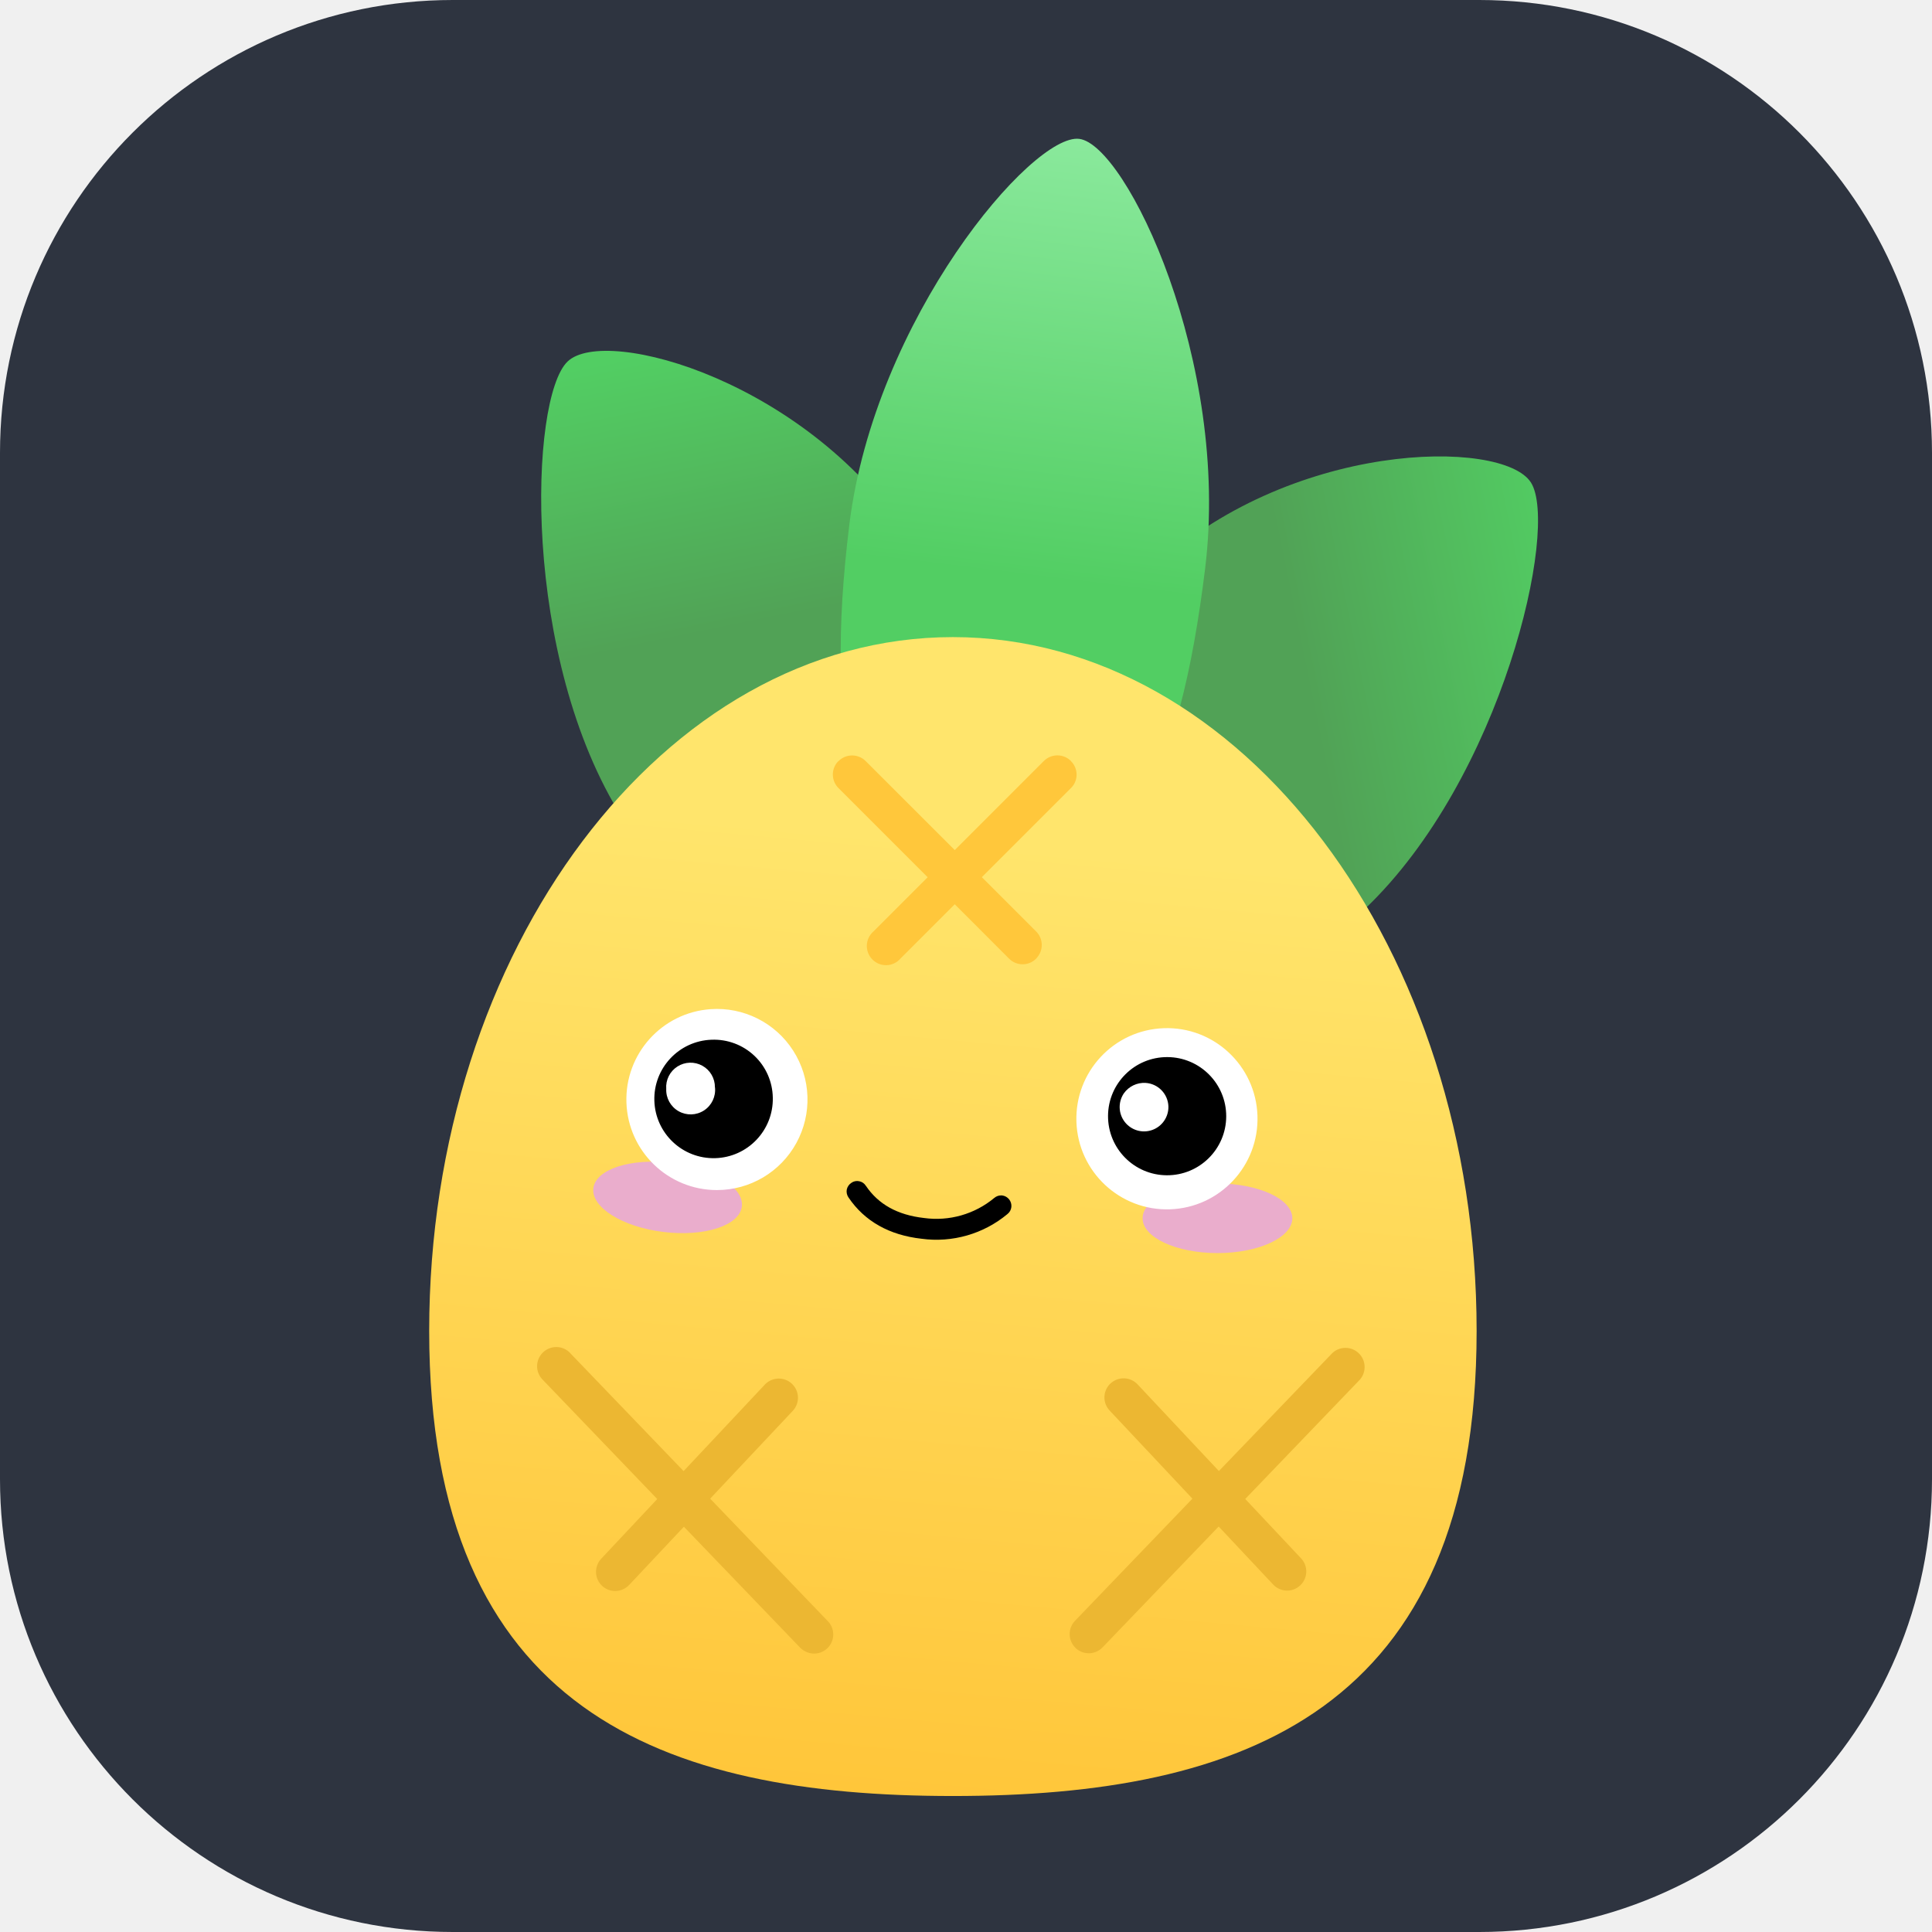
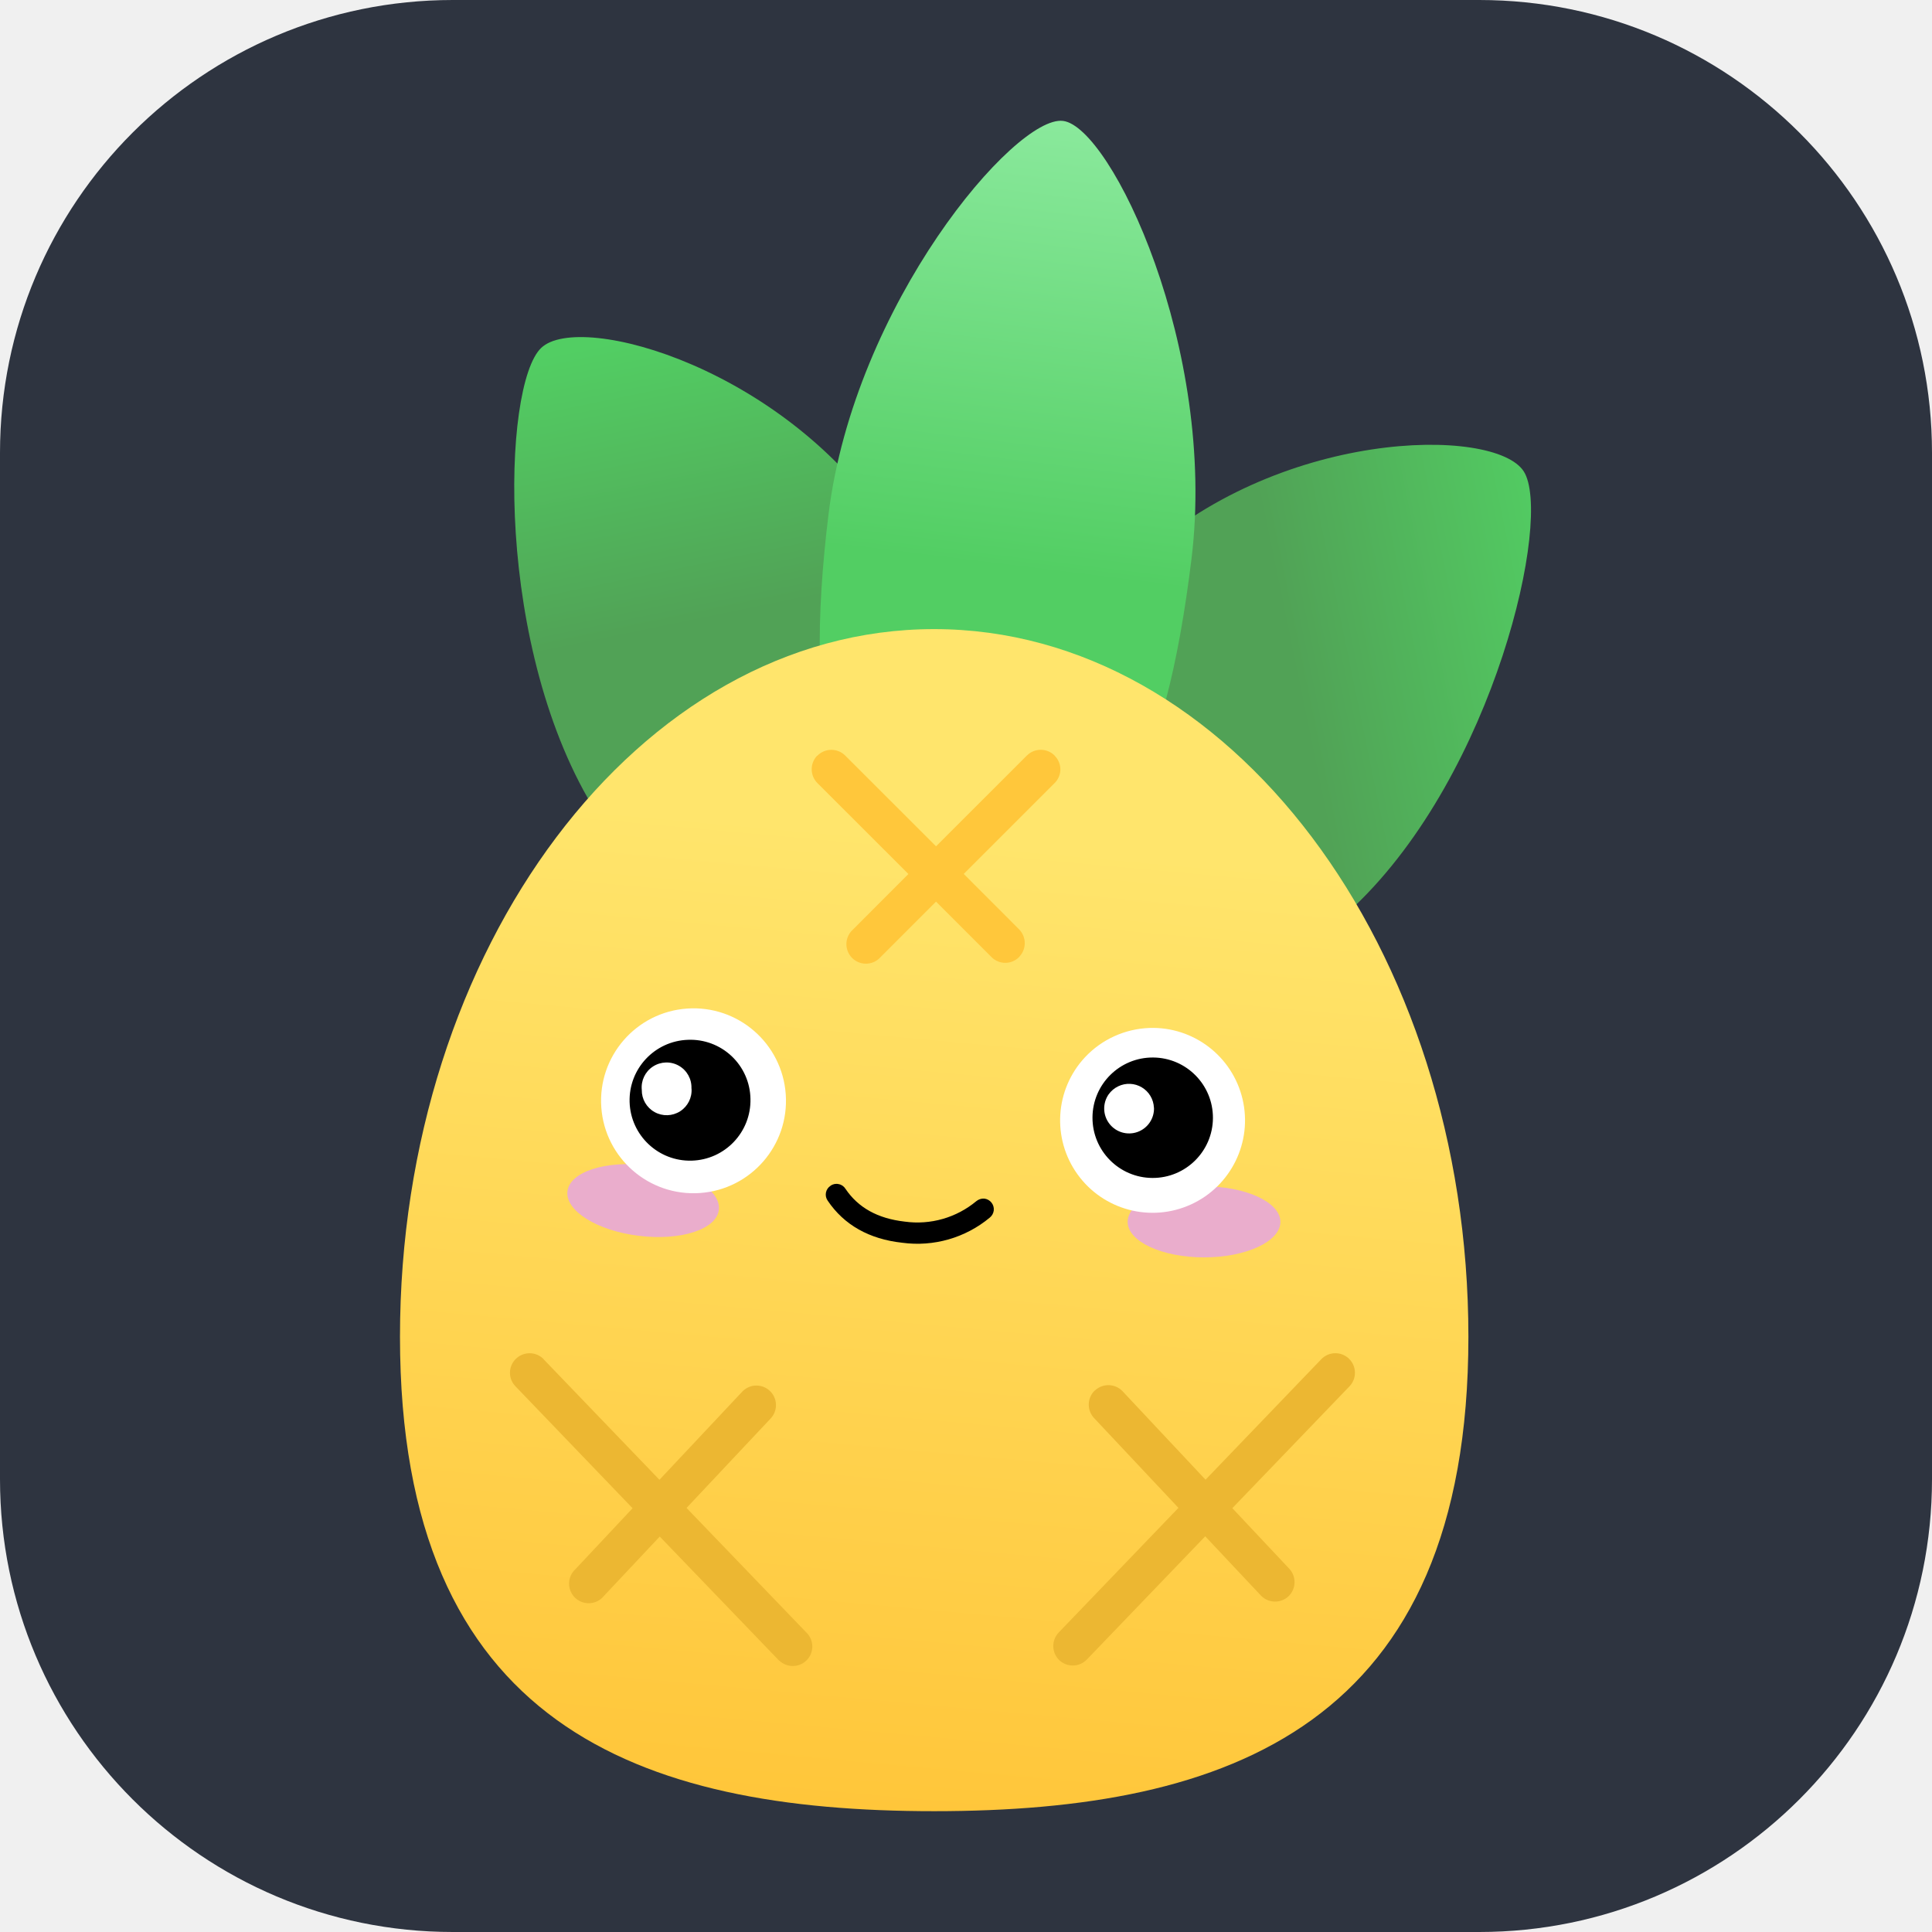
<svg xmlns="http://www.w3.org/2000/svg" width="256" height="256" fill="none" viewBox="0 0 256 256">
-   <path fill="#2e3440" d="M196 0H60A60 60 0 0 0 0 60v136a60 60 0 0 0 60 60h136a60 60 0 0 0 60-60V60a60 60 0 0 0-60-60" />
-   <path fill="url(#paint0_pinia-dark)" d="M124.03 124.84c14.87-14.18 10.34-31.72-3.15-52.97S80.27 43.05 75.21 47.9c-5.06 4.82-6.18 39.3 7.3 60.55s26.62 30.57 41.5 16.4" />
-   <path fill="url(#paint1_pinia-dark)" d="M136.9 126.8c11 17.36 25.71 11 43.94-6.35s25.77-50.6 22.02-56.51-32.2-5.61-50.42 11.75-26.57 33.75-15.56 51.12" />
-   <path fill="url(#paint2_pinia-dark)" d="M130.87 117.25c18.28 2.24 25.47-14.64 28.82-41.95C163.04 48 149.23 19.15 143 18.4c-6.22-.76-27.1 23.83-30.46 51.13-3.34 27.3.05 45.48 18.33 47.74" />
-   <path fill="url(#paint3_pinia-dark)" d="M126.26 237.98c38.33 0 69.4-11.13 69.4-61.63s-31.07-91.93-69.4-91.93-69.39 41.44-69.39 91.93 31.08 61.63 69.39 61.63" />
-   <path fill="#eaadcc" d="M161.32 166.04c5.47 0 9.92-2.07 9.92-4.62 0-2.53-4.45-4.6-9.91-4.6-5.48 0-9.93 2.06-9.93 4.61 0 2.54 4.45 4.61 9.93 4.61m-73.43-2.8c5.44.67 10.09-.84 10.4-3.37s-3.84-5.11-9.28-5.78c-5.43-.68-10.1.84-10.4 3.36s3.85 5.13 9.28 5.79" />
-   <path fill="#000" d="M114.73 157.13a1.3 1.3 0 0 0-.88-.61 1.3 1.3 0 0 0-1.05.22 1.4 1.4 0 0 0-.6.89 1.4 1.4 0 0 0 .23 1.04c2.13 3.15 5.4 4.99 9.68 5.47a14.7 14.7 0 0 0 11.38-3.27q.45-.36.52-.93a1.4 1.4 0 0 0-1.24-1.54 1.4 1.4 0 0 0-1.02.33 12 12 0 0 1-9.32 2.66c-3.52-.4-6.05-1.82-7.7-4.27M94.22 135.8a9.91 9.91 0 1 1-3.13 19.2 9.9 9.9 0 0 1 3.13-19.19" />
-   <path fill="#fff" d="M94.73 144.09a3.23 3.23 0 1 0-6.45.2 3.24 3.24 0 1 0 6.46-.2" />
-   <path fill="#000" d="M154.29 138.32a9.92 9.92 0 0 1 4.46 18.93 10 10 0 0 1-7.6.26 9.9 9.9 0 0 1 3.14-19.19" />
-   <path fill="#fff" d="M94.15 133.72a12 12 0 1 1 .84 23.97 12 12 0 0 1-.84-23.97m8.25 11.72a7.8 7.8 0 0 0-8.12-7.67 7.85 7.85 0 1 0 8.12 7.67m51.81-9.2a12 12 0 1 1 .82 24 12 12 0 0 1-.8-24m8.25 11.7a7.83 7.83 0 1 0-15.66-.08 7.83 7.83 0 0 0 15.66.08" />
-   <path fill="#fff" d="M154.82 146.6a3.23 3.23 0 0 0-3.03-3.11 3.3 3.3 0 0 0-2.87 1.38 3.23 3.23 0 1 0 5.9 1.73" />
-   <path fill="#ecb732" d="m75.54 179.28 15.04 15.65 10.79-11.49a2.54 2.54 0 0 1 3.7 3.48L94.1 198.58l15.56 16.2a2.53 2.53 0 0 1-2.85 4.09q-.46-.21-.81-.57l-15.38-16-7.23 7.69a2.54 2.54 0 1 1-3.7-3.48l7.4-7.88-15.21-15.84a2.53 2.53 0 0 1 .07-3.59 2.54 2.54 0 0 1 3.59.07m101.02 0a2.54 2.54 0 0 1 3.65 3.52L165 198.62l7.4 7.87a2.53 2.53 0 0 1-.03 3.5l-.08.08a2.53 2.53 0 0 1-3.58-.1l-7.23-7.7-15.38 16.01a2.53 2.53 0 0 1-3.5.16l-.08-.08a2.54 2.54 0 0 1-.08-3.59L158 198.58l-10.96-11.67a2.53 2.53 0 0 1 .02-3.51l.09-.08a2.54 2.54 0 0 1 3.58.11l10.78 11.49z" />
-   <path fill="#ffc73b" d="M141.9 100.85a2.5 2.5 0 0 1 0 3.58l-11.8 11.8 7.2 7.2a2.53 2.53 0 0 1 .07 3.5l-.08.1a2.53 2.53 0 0 1-3.58 0l-7.2-7.21-7.2 7.2a2.53 2.53 0 0 1-3.7.13 2.54 2.54 0 0 1 .11-3.71l7.2-7.2-11.8-11.8a2.53 2.53 0 0 1-.1-3.52l.1-.08a2.54 2.54 0 0 1 3.58 0l11.81 11.8 11.8-11.8a2.54 2.54 0 0 1 3.6 0" />
+   <rect width="256" height="256" fill="#2e3440" rx="60" />
+   <path fill="url(#paint0_pinia-dark)" d="M121.5 124.59c15.17-14.47 10.55-32.36-3.21-54.03S76.87 41.16 71.71 46.1c-5.16 4.91-6.3 40.08 7.44 61.76s27.16 31.18 42.33 16.73" />
+   <path fill="url(#paint1_pinia-dark)" d="M134.63 126.59c11.22 17.7 26.22 11.22 44.82-6.48s26.29-51.61 22.46-57.64-32.84-5.72-51.43 11.98c-18.58 17.71-27.1 34.43-15.87 52.15" />
+   <path fill="url(#paint2_pinia-dark)" d="M128.48 116.85c18.65 2.28 25.98-14.94 29.4-42.8 3.41-27.84-10.67-57.27-17.03-58.03-6.34-.78-27.64 24.3-31.07 52.15-3.4 27.85.05 46.39 18.7 48.7" />
+   <path fill="url(#paint3_pinia-dark)" d="M123.78 239.99c39.1 0 70.79-11.35 70.79-62.86s-31.7-93.77-70.8-93.77S53 125.63 53 177.13s31.7 62.86 70.78 62.86" />
+   <path fill="#eaadcc" d="M159.54 166.61c5.58 0 10.12-2.11 10.12-4.71 0-2.58-4.54-4.7-10.11-4.7-5.59 0-10.13 2.1-10.13 4.7s4.54 4.71 10.13 4.71m-74.9-2.86c5.55.69 10.3-.85 10.6-3.43.32-2.58-3.9-5.22-9.46-5.9-5.54-.7-10.3.86-10.6 3.43-.31 2.57 3.92 5.23 9.46 5.9" />
+   <path fill="#000" d="M112.02 157.52a1.3 1.3 0 0 0-.9-.62 1.3 1.3 0 0 0-1.07.22 1.4 1.4 0 0 0-.61.91q-.1.58.23 1.06c2.17 3.22 5.5 5.1 9.88 5.58a15 15 0 0 0 11.6-3.33q.45-.37.53-.95a1.43 1.43 0 0 0-1.26-1.57 1.5 1.5 0 0 0-1.04.33 12.2 12.2 0 0 1-9.5 2.72c-3.6-.41-6.18-1.86-7.86-4.36M91.1 135.76a10.1 10.1 0 1 1 .62 20.18 10.1 10.1 0 0 1-.62-20.16" />
+   <path fill="#fff" d="M91.62 144.22a3.3 3.3 0 1 0-6.58.2 3.3 3.3 0 1 0 6.59-.2" />
+   <path fill="#000" d="M152.37 138.34a10.12 10.12 0 1 1-8.45 15.18 10.1 10.1 0 0 1 8.45-15.18" />
+   <path fill="#fff" d="M91.03 133.64a12.25 12.25 0 1 1 1.73 24.44 12.25 12.25 0 0 1-1.73-24.44m8.41 11.96a7.96 7.96 0 0 0-8.28-7.82 8.01 8.01 0 1 0 8.28 7.82m52.85-9.39a12.25 12.25 0 1 1-8.52 3.88 12.3 12.3 0 0 1 8.54-3.88m8.41 11.94a7.98 7.98 0 1 0-15.96-.09 7.98 7.98 0 0 0 15.96.09" />
+   <path fill="#fff" d="M152.9 146.78a3.3 3.3 0 0 0-4.73-2.84q-.77.37-1.28 1.08a3.3 3.3 0 1 0 6.02 1.76" />
+   <path fill="#ecb732" d="m72.04 180.12 15.34 15.96 11.01-11.72a2.59 2.59 0 0 1 3.77 3.55l-11.19 11.9 15.88 16.51a2.58 2.58 0 0 1-2.91 4.18 3 3 0 0 1-.83-.59L87.42 203.6l-7.37 7.84a2.6 2.6 0 1 1-3.77-3.55l7.54-8.04-15.51-16.15a2.57 2.57 0 0 1 .07-3.67 2.6 2.6 0 0 1 3.66.07m103.04 0a2.59 2.59 0 0 1 3.73 3.6l-15.52 16.14 7.55 8.03a2.6 2.6 0 0 1-.03 3.57l-.08.08a2.6 2.6 0 0 1-3.65-.1l-7.38-7.85-15.69 16.33a2.6 2.6 0 0 1-3.56.16l-.09-.08a2.6 2.6 0 0 1-.08-3.66l15.87-16.52-11.18-11.9a2.6 2.6 0 0 1 .02-3.58l.1-.08a2.6 2.6 0 0 1 3.65.1l11 11.73z" />
+   <path fill="#ffc73b" d="M139.73 100.12a2.54 2.54 0 0 1 0 3.65L127.7 115.8l7.34 7.35a2.6 2.6 0 0 1 .07 3.57l-.08.1a2.57 2.57 0 0 1-3.65 0l-7.35-7.35-7.34 7.34a2.59 2.59 0 1 1-3.66-3.65l7.34-7.35-12.04-12.03a2.6 2.6 0 0 1-.1-3.6l.1-.07a2.6 2.6 0 0 1 3.66 0l12.04 12.03 12.04-12.03a2.6 2.6 0 0 1 3.67 0" />
  <defs>
-     <linearGradient id="paint0_pinia-dark" x1="73.25" x2="80.9" y1="49.39" y2="86.5" gradientUnits="userSpaceOnUse">
+     <linearGradient id="paint0_pinia-dark" x1="69.71" x2="77.51" y1="47.63" y2="85.48" gradientUnits="userSpaceOnUse">
      <stop stop-color="#52ce63" />
      <stop offset="1" stop-color="#51a256" />
    </linearGradient>
-     <linearGradient id="paint1_pinia-dark" x1="207.59" x2="170.49" y1="69.97" y2="77.6" gradientUnits="userSpaceOnUse">
+     <linearGradient id="paint1_pinia-dark" x1="206.73" x2="168.89" y1="68.62" y2="76.4" gradientUnits="userSpaceOnUse">
      <stop stop-color="#52ce63" />
      <stop offset="1" stop-color="#51a256" />
    </linearGradient>
-     <linearGradient id="paint2_pinia-dark" x1="142.76" x2="135.62" y1="18.36" y2="76.5" gradientUnits="userSpaceOnUse">
+     <linearGradient id="paint2_pinia-dark" x1="140.61" x2="133.32" y1="15.98" y2="75.28" gradientUnits="userSpaceOnUse">
      <stop stop-color="#8ae99c" />
      <stop offset="1" stop-color="#52ce63" />
    </linearGradient>
-     <linearGradient id="paint3_pinia-dark" x1="128.18" x2="116.67" y1="111.25" y2="237.79" gradientUnits="userSpaceOnUse">
+     <linearGradient id="paint3_pinia-dark" x1="125.74" x2="114" y1="110.72" y2="239.79" gradientUnits="userSpaceOnUse">
      <stop stop-color="#ffe56c" />
      <stop offset="1" stop-color="#ffc63a" />
    </linearGradient>
  </defs>
</svg>
